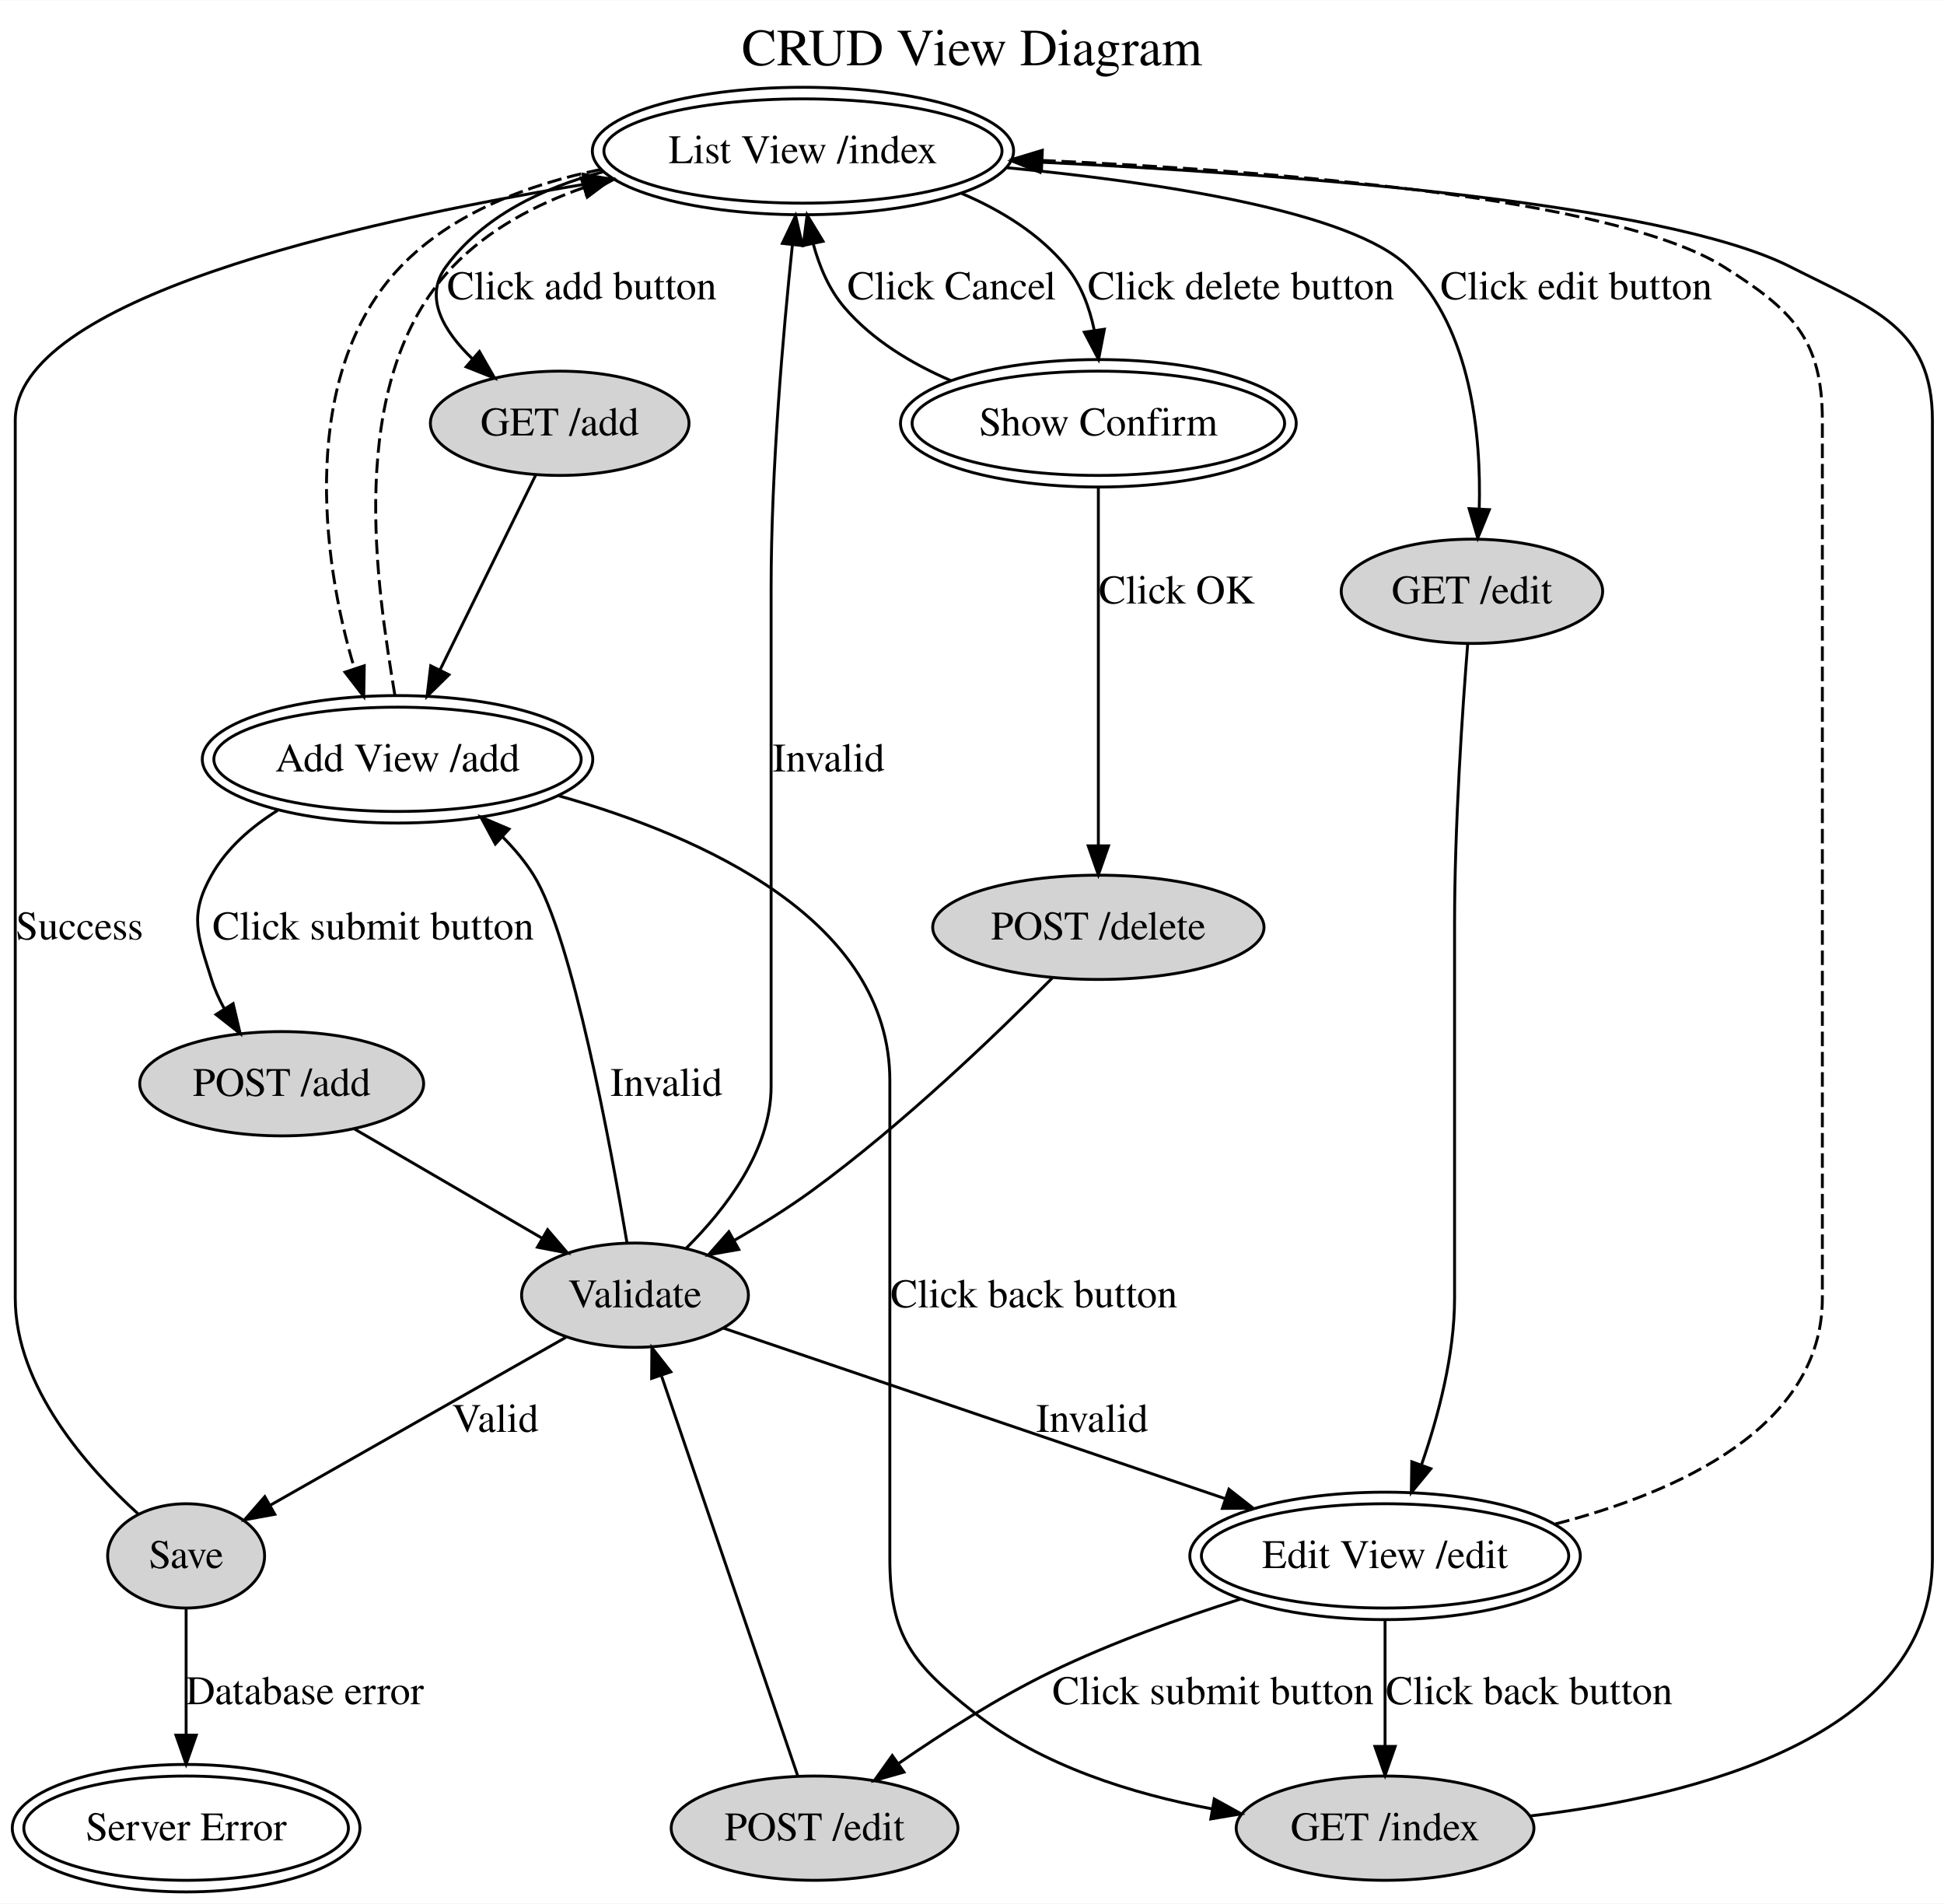
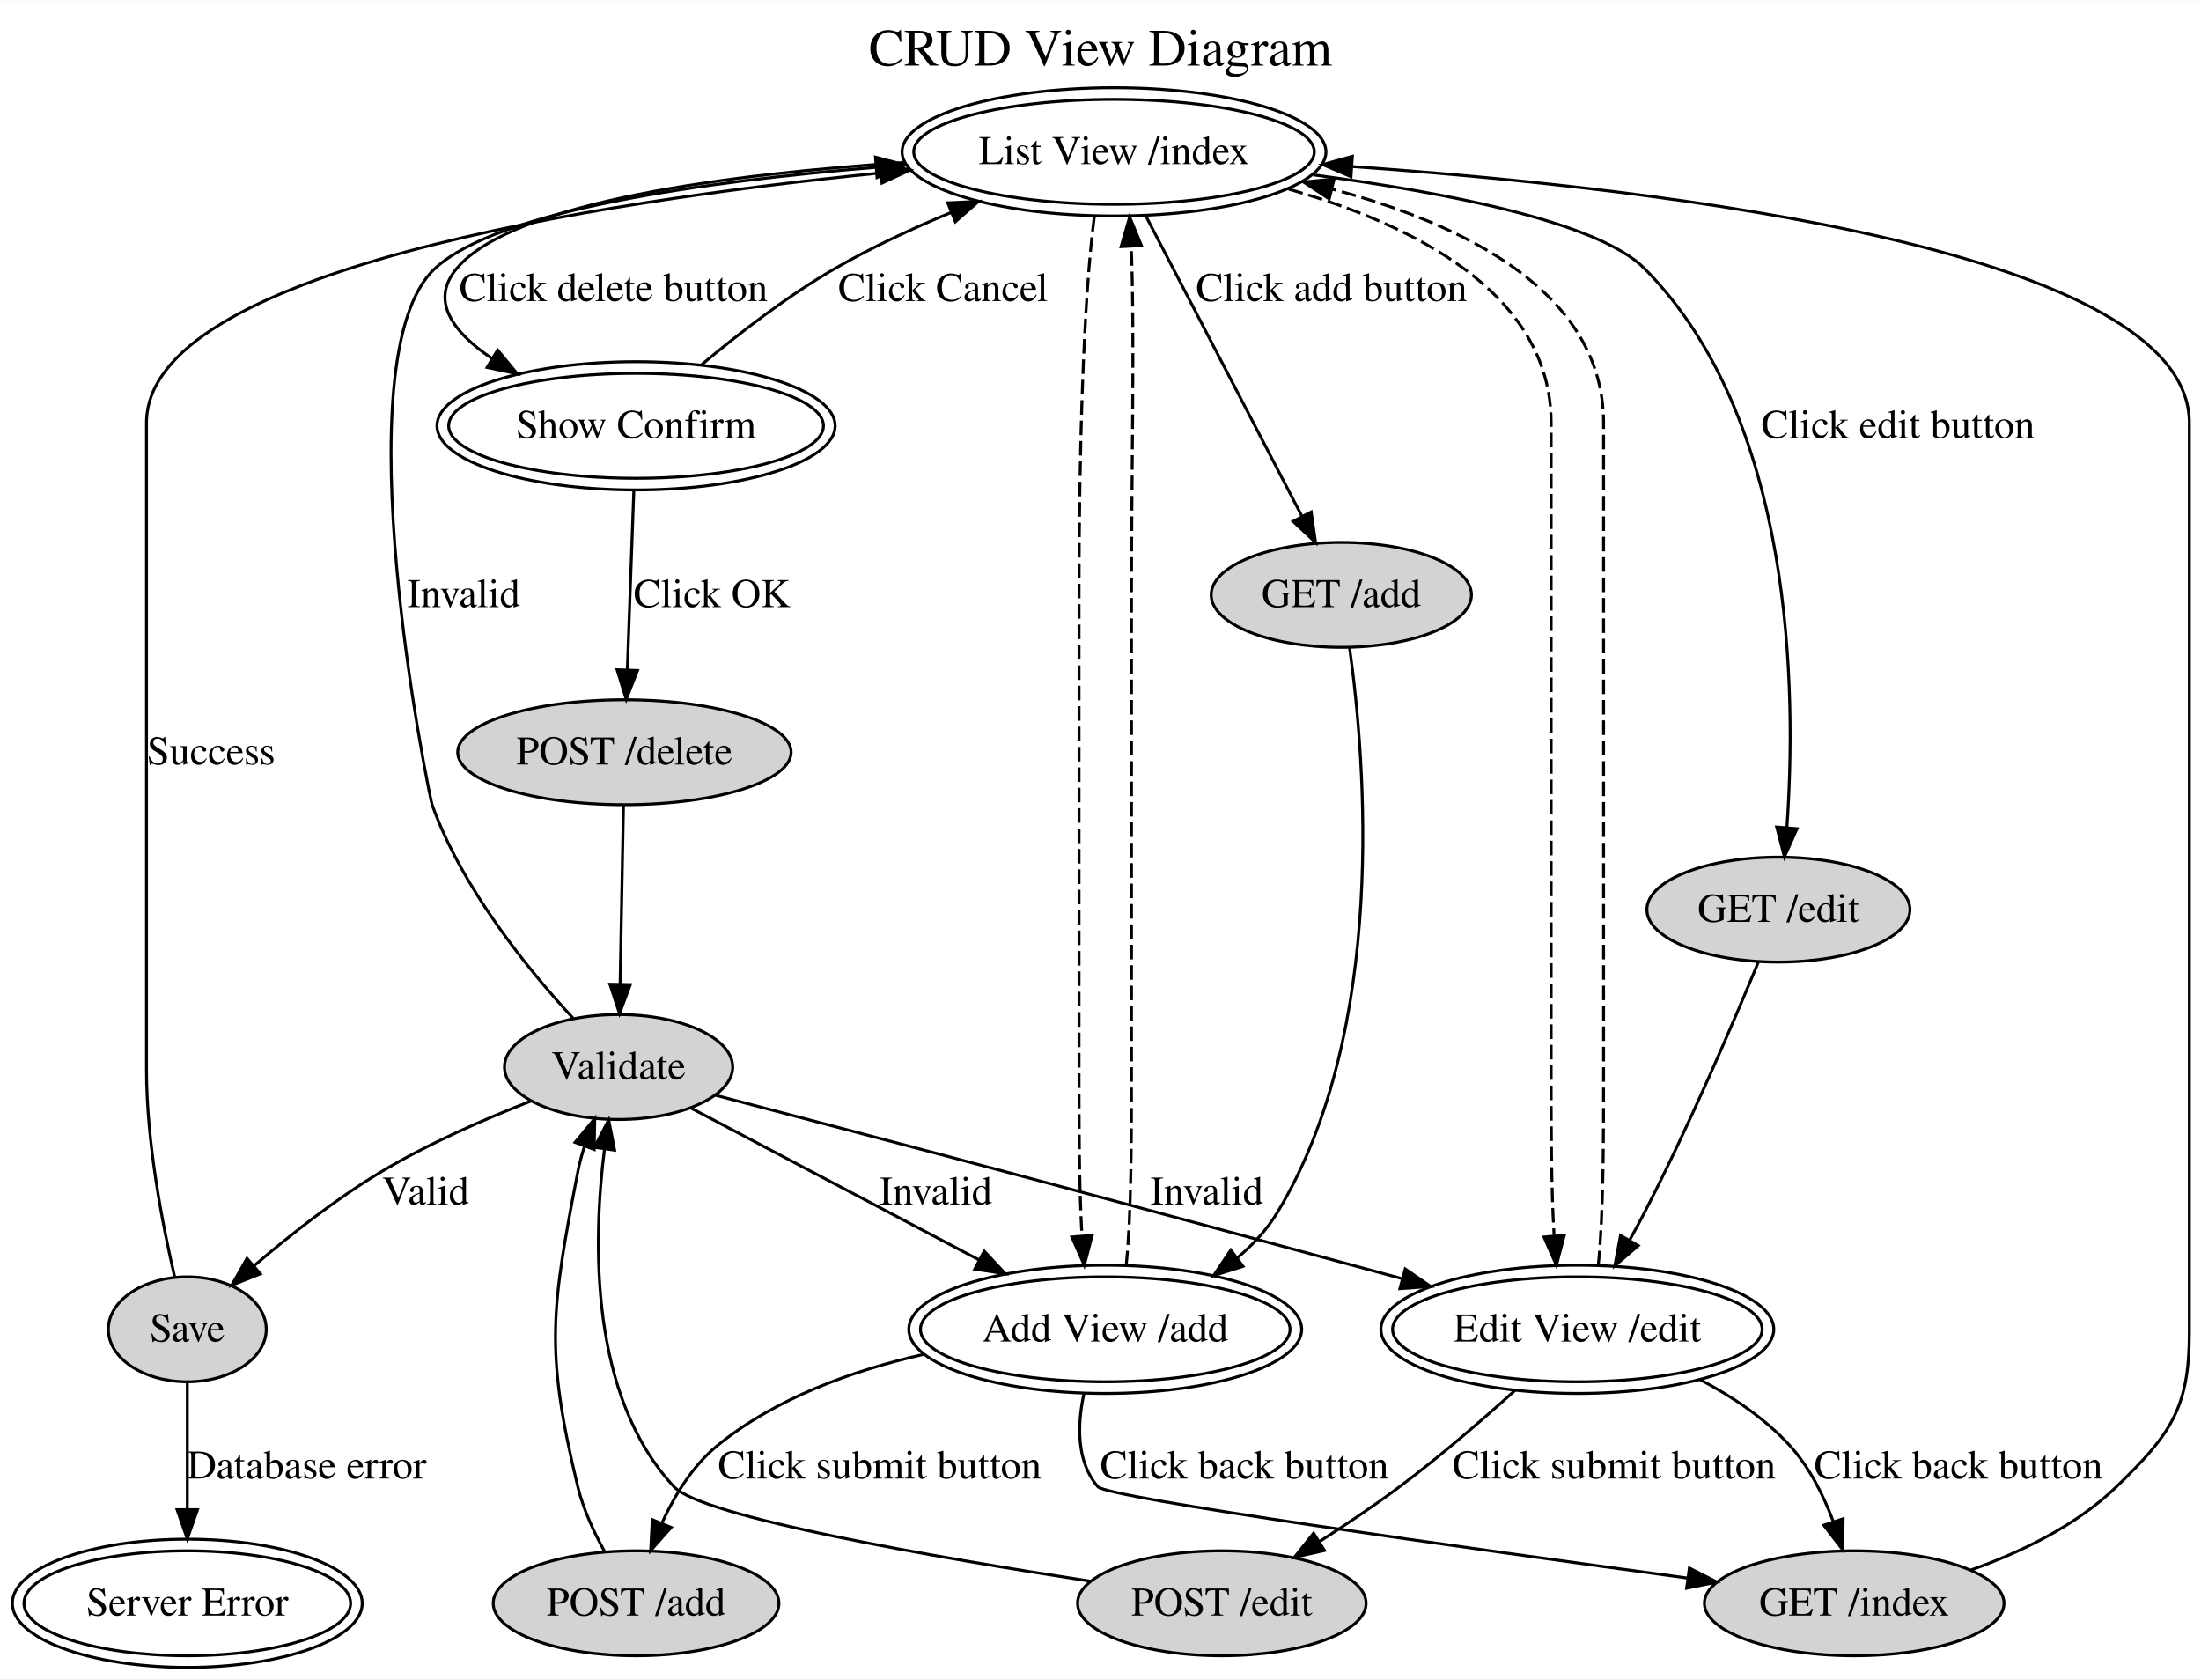
- <svg xmlns="http://www.w3.org/2000/svg" width="671pt" height="657pt" viewBox="0.00 0.00 671.27 657.00">
-   <g id="graph0" class="graph" transform="scale(1 1) rotate(0) translate(4 653)">
-     <polygon fill="white" stroke="none" points="-4,4 -4,-653 667.267,-653 667.267,4 -4,4" />
-     <text text-anchor="middle" x="331.634" y="-630.6" font-family="Times,serif" font-size="18.00">CRUD View Diagram</text>
+ <svg xmlns="http://www.w3.org/2000/svg" width="755pt" height="576pt" viewBox="0.00 0.00 755.27 576.00">
+   <g id="graph0" class="graph" transform="scale(1 1) rotate(0) translate(4 572)">
+     <polygon fill="white" stroke="none" points="-4,4 -4,-572 751.267,-572 751.267,4 -4,4" />
+     <text text-anchor="middle" x="373.634" y="-549.6" font-family="Times,serif" font-size="18.00">CRUD View Diagram</text>
    <g id="node1" class="node">
-       <ellipse fill="none" stroke="black" cx="273.267" cy="-601" rx="68.734" ry="18" />
-       <ellipse fill="none" stroke="black" cx="273.267" cy="-601" rx="72.727" ry="22" />
-       <text text-anchor="middle" x="273.267" y="-596.8" font-family="Times,serif" font-size="14.00">List View /index</text>
+       <ellipse fill="none" stroke="black" cx="378.267" cy="-520" rx="68.734" ry="18" />
+       <ellipse fill="none" stroke="black" cx="378.267" cy="-520" rx="72.727" ry="22" />
+       <text text-anchor="middle" x="378.267" y="-515.8" font-family="Times,serif" font-size="14.00">List View /index</text>
+     </g>
+     <g id="node3" class="node">
+       <ellipse fill="none" stroke="black" cx="214.267" cy="-426" rx="64.312" ry="18" />
+       <ellipse fill="none" stroke="black" cx="214.267" cy="-426" rx="68.322" ry="22" />
+       <text text-anchor="middle" x="214.267" y="-421.8" font-family="Times,serif" font-size="14.00">Show Confirm </text>
+     </g>
+     <g id="edge7" class="edge">
+       <path fill="none" stroke="black" d="M306.187,-516.339C247.798,-512.488 172.154,-503.064 152.736,-480 143.336,-468.835 151.599,-458.034 164.777,-449.128" />
+       <polygon fill="black" stroke="black" points="166.764,-452.016 173.504,-443.841 163.137,-446.029 166.764,-452.016" />
+       <text text-anchor="middle" x="206.533" y="-468.8" font-family="Times,serif" font-size="14.00">Click delete button</text>
+     </g>
+     <g id="node4" class="node">
+       <ellipse fill="none" stroke="black" cx="537.267" cy="-116" rx="63.416" ry="18" />
+       <ellipse fill="none" stroke="black" cx="537.267" cy="-116" rx="67.414" ry="22" />
+       <text text-anchor="middle" x="537.267" y="-111.8" font-family="Times,serif" font-size="14.00">Edit View /edit</text>
+     </g>
+     <g id="edge2" class="edge">
+       <path fill="none" stroke="black" stroke-dasharray="5,2" d="M438.201,-507.207C480.033,-495.31 528.267,-471.968 528.267,-427 528.267,-427 528.267,-427 528.267,-205 528.267,-186.201 528.267,-165.143 529.267,-148.341" />
+       <polygon fill="black" stroke="black" points="532.787,-148.224 530.078,-137.981 525.808,-147.677 532.787,-148.224" />
+     </g>
+     <g id="node5" class="node">
+       <ellipse fill="none" stroke="black" cx="375.267" cy="-116" rx="63.416" ry="18" />
+       <ellipse fill="none" stroke="black" cx="375.267" cy="-116" rx="67.414" ry="22" />
+       <text text-anchor="middle" x="375.267" y="-111.8" font-family="Times,serif" font-size="14.00">Add View /add</text>
+     </g>
+     <g id="edge1" class="edge">
+       <path fill="none" stroke="black" stroke-dasharray="5,2" d="M371.496,-497.64C367.685,-468.55 366.267,-414.842 366.267,-369 366.267,-369 366.267,-369 366.267,-205 366.267,-186.201 366.267,-165.143 367.267,-148.341" />
+       <polygon fill="black" stroke="black" points="370.787,-148.224 368.078,-137.981 363.808,-147.677 370.787,-148.224" />
+     </g>
+     <g id="node6" class="node">
+       <ellipse fill="lightgrey" stroke="black" cx="606.267" cy="-260" rx="45.141" ry="18" />
+       <text text-anchor="middle" x="606.267" y="-255.8" font-family="Times,serif" font-size="14.00">GET /edit</text>
+     </g>
+     <g id="edge6" class="edge">
+       <path fill="none" stroke="black" d="M446.676,-512.106C491.37,-506.189 544.305,-496.027 560.267,-480 611.791,-428.267 612.456,-334.465 609.168,-288.242" />
+       <polygon fill="black" stroke="black" points="612.64,-287.764 608.325,-278.088 605.664,-288.344 612.64,-287.764" />
+       <text text-anchor="middle" x="647.319" y="-421.8" font-family="Times,serif" font-size="14.00">Click edit button</text>
+     </g>
+     <g id="node8" class="node">
+       <ellipse fill="lightgrey" stroke="black" cx="456.267" cy="-368" rx="44.657" ry="18" />
+       <text text-anchor="middle" x="456.267" y="-363.8" font-family="Times,serif" font-size="14.00">GET /add</text>
+     </g>
+     <g id="edge5" class="edge">
+       <path fill="none" stroke="black" d="M389.113,-498.143C403.103,-471.239 427.444,-424.43 442.66,-395.167" />
+       <polygon fill="black" stroke="black" points="445.935,-396.457 447.443,-385.97 439.724,-393.227 445.935,-396.457" />
+       <text text-anchor="middle" x="452.929" y="-468.8" font-family="Times,serif" font-size="14.00">Click add button</text>
    </g>
    <g id="node2" class="node">
-       <ellipse fill="none" stroke="black" cx="133.267" cy="-391" rx="63.416" ry="18" />
-       <ellipse fill="none" stroke="black" cx="133.267" cy="-391" rx="67.414" ry="22" />
-       <text text-anchor="middle" x="133.267" y="-386.8" font-family="Times,serif" font-size="14.00">Add View /add</text>
-     </g>
-     <g id="edge1" class="edge">
-       <path fill="none" stroke="black" stroke-dasharray="5,2" d="M203.481,-594.638C178.442,-589.496 152.083,-579.664 134.267,-561 99.3,-524.368 106.872,-460.49 118.305,-422.636" />
-       <polygon fill="black" stroke="black" points="121.777,-423.287 121.601,-412.694 115.132,-421.085 121.777,-423.287" />
-     </g>
-     <g id="node5" class="node">
-       <ellipse fill="none" stroke="black" cx="375.267" cy="-507" rx="64.312" ry="18" />
-       <ellipse fill="none" stroke="black" cx="375.267" cy="-507" rx="68.322" ry="22" />
-       <text text-anchor="middle" x="375.267" y="-502.8" font-family="Times,serif" font-size="14.00">Show Confirm </text>
-     </g>
-     <g id="edge6" class="edge">
-       <path fill="none" stroke="black" d="M327.982,-586.388C341.573,-580.602 354.912,-572.445 364.267,-561 369.312,-554.828 372.222,-546.927 373.857,-539.12" />
-       <polygon fill="black" stroke="black" points="377.343,-539.47 375.345,-529.066 370.419,-538.446 377.343,-539.47" />
-       <text text-anchor="middle" x="424.533" y="-549.8" font-family="Times,serif" font-size="14.00">Click delete button</text>
-     </g>
-     <g id="node7" class="node">
-       <ellipse fill="lightgrey" stroke="black" cx="504.267" cy="-449" rx="45.141" ry="18" />
-       <text text-anchor="middle" x="504.267" y="-444.8" font-family="Times,serif" font-size="14.00">GET /edit</text>
-     </g>
-     <g id="edge5" class="edge">
-       <path fill="none" stroke="black" d="M343.641,-595.236C396.477,-590.172 462.911,-580.141 482.267,-561 504.146,-539.364 507.488,-502.653 506.786,-477.412" />
-       <polygon fill="black" stroke="black" points="510.279,-477.185 506.28,-467.374 503.288,-477.538 510.279,-477.185" />
-       <text text-anchor="middle" x="540.319" y="-549.8" font-family="Times,serif" font-size="14.00">Click edit button</text>
-     </g>
-     <g id="node9" class="node">
-       <ellipse fill="lightgrey" stroke="black" cx="189.267" cy="-507" rx="44.657" ry="18" />
-       <text text-anchor="middle" x="189.267" y="-502.8" font-family="Times,serif" font-size="14.00">GET /add</text>
-     </g>
-     <g id="edge4" class="edge">
-       <path fill="none" stroke="black" d="M204.216,-593.805C183.424,-588.324 162.749,-578.481 149.943,-561 142.261,-550.513 149.113,-538.911 159.124,-529.242" />
-       <polygon fill="black" stroke="black" points="161.542,-531.779 166.811,-522.587 156.96,-526.487 161.542,-531.779" />
-       <text text-anchor="middle" x="196.929" y="-549.8" font-family="Times,serif" font-size="14.00">Click add button</text>
-     </g>
-     <g id="edge2" class="edge">
-       <path fill="none" stroke="black" stroke-dasharray="5,2" d="M132.323,-413.262C126.539,-449.008 114.215,-521.137 152.267,-561 164.508,-573.823 180.782,-582.478 197.433,-588.306" />
-       <polygon fill="black" stroke="black" points="196.662,-591.734 207.252,-591.422 198.779,-585.061 196.662,-591.734" />
-     </g>
-     <g id="node6" class="node">
-       <ellipse fill="lightgrey" stroke="black" cx="474.267" cy="-22" rx="51.414" ry="18" />
-       <text text-anchor="middle" x="474.267" y="-17.8" font-family="Times,serif" font-size="14.00">GET /index</text>
-     </g>
-     <g id="edge7" class="edge">
-       <path fill="none" stroke="black" d="M188.932,-378.4C238.511,-364.426 303.267,-335.543 303.267,-280 303.267,-280 303.267,-280 303.267,-115 303.267,-88.149 311.205,-78.655 332.267,-62 355.664,-43.499 387.229,-33.761 414.658,-28.641" />
-       <polygon fill="black" stroke="black" points="415.282,-32.085 424.553,-26.956 414.107,-25.185 415.282,-32.085" />
-       <text text-anchor="middle" x="353.036" y="-201.8" font-family="Times,serif" font-size="14.00">Click back button</text>
-     </g>
-     <g id="node12" class="node">
-       <ellipse fill="lightgrey" stroke="black" cx="93.267" cy="-279" rx="49.026" ry="18" />
-       <text text-anchor="middle" x="93.267" y="-274.8" font-family="Times,serif" font-size="14.00">POST /add</text>
-     </g>
-     <g id="edge8" class="edge">
-       <path fill="none" stroke="black" d="M91.858,-373.361C82.761,-367.674 74.286,-360.323 69.04,-351 61.193,-337.056 64.27,-330.272 69.04,-315 70.108,-311.581 71.64,-308.202 73.422,-304.97" />
-       <polygon fill="black" stroke="black" points="76.499,-306.655 78.929,-296.343 70.598,-302.889 76.499,-306.655" />
-       <text text-anchor="middle" x="124.881" y="-328.8" font-family="Times,serif" font-size="14.00">Click submit button</text>
-     </g>
-     <g id="node3" class="node">
-       <ellipse fill="none" stroke="black" cx="474.267" cy="-116" rx="63.416" ry="18" />
-       <ellipse fill="none" stroke="black" cx="474.267" cy="-116" rx="67.414" ry="22" />
-       <text text-anchor="middle" x="474.267" y="-111.8" font-family="Times,serif" font-size="14.00">Edit View /edit</text>
-     </g>
-     <g id="edge3" class="edge">
-       <path fill="none" stroke="black" stroke-dasharray="5,2" d="M533.08,-127.017C575.478,-138.002 625.267,-160.397 625.267,-205 625.267,-508 625.267,-508 625.267,-508 625.267,-535.986 614.96,-546.105 591.267,-561 553.278,-584.882 436.853,-594.152 355.955,-597.742" />
-       <polygon fill="black" stroke="black" points="355.622,-594.253 345.779,-598.173 355.918,-601.247 355.622,-594.253" />
-     </g>
-     <g id="edge9" class="edge">
-       <path fill="none" stroke="black" d="M474.267,-93.662C474.267,-80.845 474.267,-64.402 474.267,-50.603" />
-       <polygon fill="black" stroke="black" points="477.767,-50.224 474.267,-40.224 470.767,-50.224 477.767,-50.224" />
-       <text text-anchor="middle" x="524.036" y="-64.8" font-family="Times,serif" font-size="14.00">Click back button</text>
-     </g>
-     <g id="node8" class="node">
-       <ellipse fill="lightgrey" stroke="black" cx="277.267" cy="-22" rx="49.51" ry="18" />
-       <text text-anchor="middle" x="277.267" y="-17.8" font-family="Times,serif" font-size="14.00">POST /edit</text>
-     </g>
-     <g id="edge10" class="edge">
-       <path fill="none" stroke="black" d="M424.417,-101.109C403.727,-94.587 379.761,-86.028 359.04,-76 340.709,-67.129 321.537,-54.882 306.368,-44.396" />
-       <polygon fill="black" stroke="black" points="308.128,-41.355 297.935,-38.464 304.1,-47.08 308.128,-41.355" />
-       <text text-anchor="middle" x="414.881" y="-64.8" font-family="Times,serif" font-size="14.00">Click submit button</text>
-     </g>
-     <g id="node4" class="node">
      <ellipse fill="none" stroke="black" cx="60.267" cy="-22" rx="56.051" ry="18" />
      <ellipse fill="none" stroke="black" cx="60.267" cy="-22" rx="60.035" ry="22" />
      <text text-anchor="middle" x="60.267" y="-17.8" font-family="Times,serif" font-size="14.00">Server Error </text>
    </g>
-     <g id="edge12" class="edge">
-       <path fill="none" stroke="black" d="M324.308,-521.753C310.749,-527.587 297.211,-535.733 287.567,-547 282.251,-553.211 278.892,-561.21 276.775,-569.102" />
-       <polygon fill="black" stroke="black" points="273.348,-568.391 274.705,-578.899 280.197,-569.838 273.348,-568.391" />
-       <text text-anchor="middle" x="324.617" y="-549.8" font-family="Times,serif" font-size="14.00">Click Cancel</text>
+     <g id="edge9" class="edge">
+       <path fill="none" stroke="black" d="M236.546,-446.808C249.387,-457.56 266.188,-470.547 282.567,-480 294.946,-487.145 308.888,-493.619 322.222,-499.149" />
+       <polygon fill="black" stroke="black" points="321.208,-502.514 331.792,-503.005 323.824,-496.021 321.208,-502.514" />
+       <text text-anchor="middle" x="319.617" y="-468.8" font-family="Times,serif" font-size="14.00">Click Cancel</text>
    </g>
    <g id="node11" class="node">
-       <ellipse fill="lightgrey" stroke="black" cx="375.267" cy="-333" rx="57.211" ry="18" />
-       <text text-anchor="middle" x="375.267" y="-328.8" font-family="Times,serif" font-size="14.00">POST /delete</text>
+       <ellipse fill="lightgrey" stroke="black" cx="210.267" cy="-314" rx="57.211" ry="18" />
+       <text text-anchor="middle" x="210.267" y="-309.8" font-family="Times,serif" font-size="14.00">POST /delete</text>
+     </g>
+     <g id="edge8" class="edge">
+       <path fill="none" stroke="black" d="M213.496,-403.791C212.859,-386.278 211.951,-361.304 211.26,-342.3" />
+       <polygon fill="black" stroke="black" points="214.753,-342.039 210.892,-332.172 207.758,-342.293 214.753,-342.039" />
+       <text text-anchor="middle" x="240.293" y="-363.8" font-family="Times,serif" font-size="14.00">Click OK</text>
+     </g>
+     <g id="edge3" class="edge">
+       <path fill="none" stroke="black" stroke-dasharray="5,2" d="M544.457,-137.981C546.267,-155.81 546.267,-182.083 546.267,-205 546.267,-427 546.267,-427 546.267,-427 546.267,-472.014 497.935,-495.357 453.057,-507.243" />
+       <polygon fill="black" stroke="black" points="452.115,-503.871 443.254,-509.679 453.803,-510.664 452.115,-503.871" />
+     </g>
+     <g id="node12" class="node">
+       <ellipse fill="lightgrey" stroke="black" cx="632.267" cy="-22" rx="51.414" ry="18" />
+       <text text-anchor="middle" x="632.267" y="-17.8" font-family="Times,serif" font-size="14.00">GET /index</text>
+     </g>
+     <g id="edge10" class="edge">
+       <path fill="none" stroke="black" d="M579.343,-98.756C590.49,-92.9 601.771,-85.365 610.267,-76 616.882,-68.709 621.668,-59.15 625.051,-50.161" />
+       <polygon fill="black" stroke="black" points="628.461,-50.998 628.298,-40.404 621.82,-48.787 628.461,-50.998" />
+       <text text-anchor="middle" x="668.036" y="-64.8" font-family="Times,serif" font-size="14.00">Click back button</text>
+     </g>
+     <g id="node13" class="node">
+       <ellipse fill="lightgrey" stroke="black" cx="415.267" cy="-22" rx="49.51" ry="18" />
+       <text text-anchor="middle" x="415.267" y="-17.8" font-family="Times,serif" font-size="14.00">POST /edit</text>
    </g>
    <g id="edge11" class="edge">
-       <path fill="none" stroke="black" d="M375.267,-484.909C375.267,-453.827 375.267,-395.698 375.267,-361.367" />
-       <polygon fill="black" stroke="black" points="378.767,-361.121 375.267,-351.121 371.767,-361.121 378.767,-361.121" />
-       <text text-anchor="middle" x="402.293" y="-444.8" font-family="Times,serif" font-size="14.00">Click OK</text>
+       <path fill="none" stroke="black" d="M515.891,-95.063C504.471,-84.767 489.974,-72.25 476.267,-62 467.571,-55.497 457.797,-48.941 448.664,-43.11" />
+       <polygon fill="black" stroke="black" points="450.488,-40.123 440.159,-37.765 446.764,-46.05 450.488,-40.123" />
+       <text text-anchor="middle" x="549.881" y="-64.8" font-family="Times,serif" font-size="14.00">Click submit button</text>
+     </g>
+     <g id="edge4" class="edge">
+       <path fill="none" stroke="black" stroke-dasharray="5,2" d="M382.457,-137.981C384.267,-155.81 384.267,-182.083 384.267,-205 384.267,-369 384.267,-369 384.267,-369 384.267,-410.008 385.402,-457.309 384.182,-487.653" />
+       <polygon fill="black" stroke="black" points="380.687,-487.467 383.647,-497.64 387.677,-487.842 380.687,-487.467" />
+     </g>
+     <g id="node9" class="node">
+       <ellipse fill="lightgrey" stroke="black" cx="214.267" cy="-22" rx="49.026" ry="18" />
+       <text text-anchor="middle" x="214.267" y="-17.8" font-family="Times,serif" font-size="14.00">POST /add</text>
    </g>
    <g id="edge13" class="edge">
-       <path fill="none" stroke="black" d="M524.42,-26.226C580.412,-32.867 663.267,-53.144 663.267,-115 663.267,-508 663.267,-508 663.267,-508 663.267,-540.08 642.88,-546.493 614.267,-561 570.43,-583.226 441.487,-593.002 355.327,-597.144" />
-       <polygon fill="black" stroke="black" points="355.129,-593.649 345.302,-597.61 355.454,-600.642 355.129,-593.649" />
+       <path fill="none" stroke="black" d="M313.017,-107.431C288.782,-101.927 262.08,-92.42 242.04,-76 233.691,-69.159 227.544,-59.14 223.187,-49.65" />
+       <polygon fill="black" stroke="black" points="226.307,-48.033 219.277,-40.107 219.83,-50.687 226.307,-48.033" />
+       <text text-anchor="middle" x="297.881" y="-64.8" font-family="Times,serif" font-size="14.00">Click submit button</text>
+     </g>
+     <g id="edge12" class="edge">
+       <path fill="none" stroke="black" d="M367.938,-93.901C365.634,-83.157 365.336,-70.587 372.729,-62 376.026,-58.171 499.393,-40.92 574.832,-30.688" />
+       <polygon fill="black" stroke="black" points="575.701,-34.102 585.141,-29.293 574.762,-27.166 575.701,-34.102" />
+       <text text-anchor="middle" x="423.036" y="-64.8" font-family="Times,serif" font-size="14.00">Click back button</text>
    </g>
    <g id="edge14" class="edge">
-       <path fill="none" stroke="black" d="M502.784,-430.633C501.007,-408.295 498.267,-368.287 498.267,-334 498.267,-334 498.267,-334 498.267,-205 498.267,-185.46 492.692,-164.312 486.915,-147.646" />
-       <polygon fill="black" stroke="black" points="490.071,-146.086 483.341,-137.903 483.499,-148.497 490.071,-146.086" />
+       <path fill="none" stroke="black" d="M599.351,-241.954C590.811,-221.299 575.536,-185.586 560.267,-156 558.669,-152.903 556.934,-149.708 555.158,-146.543" />
+       <polygon fill="black" stroke="black" points="558.149,-144.723 550.123,-137.806 552.084,-148.218 558.149,-144.723" />
    </g>
-     <g id="node13" class="node">
-       <ellipse fill="lightgrey" stroke="black" cx="215.267" cy="-206" rx="39.163" ry="18" />
-       <text text-anchor="middle" x="215.267" y="-201.8" font-family="Times,serif" font-size="14.00">Validate</text>
-     </g>
-     <g id="edge15" class="edge">
-       <path fill="none" stroke="black" d="M271.495,-39.944C260.713,-71.595 237.435,-139.928 224.466,-177.998" />
-       <polygon fill="black" stroke="black" points="221.012,-177.283 221.1,-187.878 227.638,-179.541 221.012,-177.283" />
-     </g>
-     <g id="edge16" class="edge">
-       <path fill="none" stroke="black" d="M181.004,-489.179C172.311,-471.483 158.455,-443.274 147.904,-421.797" />
-       <polygon fill="black" stroke="black" points="151.016,-420.193 143.465,-412.76 144.733,-423.279 151.016,-420.193" />
-     </g>
-     <g id="node10" class="node">
+     <g id="node7" class="node">
      <ellipse fill="lightgrey" stroke="black" cx="60.267" cy="-116" rx="27.096" ry="18" />
      <text text-anchor="middle" x="60.267" y="-111.8" font-family="Times,serif" font-size="14.00">Save</text>
    </g>
-     <g id="edge17" class="edge">
-       <path fill="none" stroke="black" d="M43.833,-130.375C26.375,-146.193 1.267,-174.282 1.267,-205 1.267,-508 1.267,-508 1.267,-508 1.267,-549.651 117.16,-576.126 197.649,-589.491" />
-       <polygon fill="black" stroke="black" points="197.339,-592.986 207.77,-591.134 198.46,-586.076 197.339,-592.986" />
-       <text text-anchor="middle" x="23.429" y="-328.8" font-family="Times,serif" font-size="14.00">Success</text>
+     <g id="edge15" class="edge">
+       <path fill="none" stroke="black" d="M55.914,-134.072C51.805,-151.709 46.267,-180.093 46.267,-205 46.267,-427 46.267,-427 46.267,-427 46.267,-479.062 199.8,-502.861 298.05,-512.761" />
+       <polygon fill="black" stroke="black" points="297.971,-516.27 308.264,-513.761 298.653,-509.303 297.971,-516.27" />
+       <text text-anchor="middle" x="68.429" y="-309.8" font-family="Times,serif" font-size="14.00">Success</text>
    </g>
-     <g id="edge18" class="edge">
+     <g id="edge16" class="edge">
      <path fill="none" stroke="black" d="M60.267,-97.695C60.267,-85.465 60.267,-68.729 60.267,-54.198" />
      <polygon fill="black" stroke="black" points="63.767,-54.103 60.267,-44.103 56.767,-54.103 63.767,-54.103" />
      <text text-anchor="middle" x="101.269" y="-64.8" font-family="Times,serif" font-size="14.00">Database error</text>
    </g>
-     <g id="edge19" class="edge">
-       <path fill="none" stroke="black" d="M359.398,-315.55C340.591,-296.552 307.814,-264.97 276.267,-242 267.902,-235.909 258.39,-230.015 249.408,-224.855" />
-       <polygon fill="black" stroke="black" points="251.099,-221.791 240.664,-219.96 247.679,-227.899 251.099,-221.791" />
+     <g id="edge17" class="edge">
+       <path fill="none" stroke="black" d="M459.095,-349.883C464.45,-311.87 472.378,-218.821 434.267,-156 430.716,-150.146 425.912,-144.991 420.57,-140.51" />
+       <polygon fill="black" stroke="black" points="422.543,-137.615 412.441,-134.422 418.347,-143.218 422.543,-137.615" />
+     </g>
+     <g id="node10" class="node">
+       <ellipse fill="lightgrey" stroke="black" cx="208.267" cy="-206" rx="39.163" ry="18" />
+       <text text-anchor="middle" x="208.267" y="-201.8" font-family="Times,serif" font-size="14.00">Validate</text>
+     </g>
+     <g id="edge18" class="edge">
+       <path fill="none" stroke="black" d="M203.452,-39.784C199.774,-46.429 196.125,-54.307 194.267,-62 183.001,-108.659 185.19,-122.866 194.267,-170 194.824,-172.892 195.618,-175.849 196.548,-178.758" />
+       <polygon fill="black" stroke="black" points="193.33,-180.146 200.089,-188.304 199.893,-177.711 193.33,-180.146" />
+     </g>
+     <g id="edge22" class="edge">
+       <path fill="none" stroke="black" d="M192.638,-222.756C177.252,-239.39 154.603,-267.155 144.267,-296 143.444,-298.296 112.36,-449.599 145.267,-480 167.008,-500.085 238.299,-509.919 296.356,-514.677" />
+       <polygon fill="black" stroke="black" points="296.415,-518.192 306.656,-515.48 296.959,-511.213 296.415,-518.192" />
+       <text text-anchor="middle" x="155.095" y="-363.8" font-family="Times,serif" font-size="14.00">Invalid</text>
+     </g>
+     <g id="edge21" class="edge">
+       <path fill="none" stroke="black" d="M241.351,-196.36C268.271,-189.314 307.24,-179.078 341.267,-170 386.758,-157.864 438.133,-143.965 476.87,-133.445" />
+       <polygon fill="black" stroke="black" points="478.206,-136.709 486.938,-130.71 476.37,-129.954 478.206,-136.709" />
+       <text text-anchor="middle" x="410.095" y="-158.8" font-family="Times,serif" font-size="14.00">Invalid</text>
    </g>
    <g id="edge20" class="edge">
-       <path fill="none" stroke="black" d="M118.25,-263.461C136.991,-252.554 162.798,-237.536 183.084,-225.73" />
-       <polygon fill="black" stroke="black" points="185.089,-228.613 191.971,-220.558 181.568,-222.563 185.089,-228.613" />
+       <path fill="none" stroke="black" d="M232.909,-192.015C258.921,-178.308 300.439,-156.431 331.941,-139.831" />
+       <polygon fill="black" stroke="black" points="333.737,-142.84 340.953,-135.082 330.474,-136.647 333.737,-142.84" />
+       <text text-anchor="middle" x="317.095" y="-158.8" font-family="Times,serif" font-size="14.00">Invalid</text>
+     </g>
+     <g id="edge19" class="edge">
+       <path fill="none" stroke="black" d="M178.27,-194.356C162.438,-188.193 142.976,-179.733 126.716,-170 111.24,-160.737 95.394,-148.238 83.06,-137.704" />
+       <polygon fill="black" stroke="black" points="85.34,-135.048 75.501,-131.119 80.743,-140.327 85.34,-135.048" />
+       <text text-anchor="middle" x="142.043" y="-158.8" font-family="Times,serif" font-size="14.00">Valid</text>
+     </g>
+     <g id="edge23" class="edge">
+       <path fill="none" stroke="black" d="M209.946,-295.969C209.633,-279.378 209.152,-253.883 208.785,-234.431" />
+       <polygon fill="black" stroke="black" points="212.283,-234.273 208.594,-224.341 205.284,-234.405 212.283,-234.273" />
    </g>
    <g id="edge24" class="edge">
-       <path fill="none" stroke="black" d="M233.036,-222.298C246.346,-235.536 262.267,-255.974 262.267,-278 262.267,-450 262.267,-450 262.267,-450 262.267,-491.109 266.428,-538.387 269.631,-568.698" />
-       <polygon fill="black" stroke="black" points="266.155,-569.111 270.716,-578.674 273.114,-568.354 266.155,-569.111" />
-       <text text-anchor="middle" x="282.095" y="-386.8" font-family="Times,serif" font-size="14.00">Invalid</text>
+       <path fill="none" stroke="black" d="M672.203,-33.38C689.29,-39.444 708.446,-48.612 722.267,-62 740.974,-80.121 747.267,-88.955 747.267,-115 747.267,-427 747.267,-427 747.267,-427 747.267,-485.764 568.855,-507.288 460.146,-514.948" />
+       <polygon fill="black" stroke="black" points="459.592,-511.478 449.852,-515.647 460.066,-518.462 459.592,-511.478" />
    </g>
-     <g id="edge22" class="edge">
-       <path fill="none" stroke="black" d="M212.516,-224.008C206.908,-257.31 193.556,-329.724 180.267,-351 177.318,-355.721 173.602,-360.146 169.558,-364.198" />
-       <polygon fill="black" stroke="black" points="167.05,-361.748 162.018,-371.072 171.766,-366.921 167.05,-361.748" />
-       <text text-anchor="middle" x="226.095" y="-274.8" font-family="Times,serif" font-size="14.00">Invalid</text>
-     </g>
-     <g id="edge23" class="edge">
-       <path fill="none" stroke="black" d="M245.74,-194.647C288.289,-180.19 366.216,-153.712 419.114,-135.739" />
-       <polygon fill="black" stroke="black" points="420.344,-139.018 428.686,-132.487 418.092,-132.39 420.344,-139.018" />
-       <text text-anchor="middle" x="373.095" y="-158.8" font-family="Times,serif" font-size="14.00">Invalid</text>
-     </g>
-     <g id="edge21" class="edge">
-       <path fill="none" stroke="black" d="M191.388,-191.443C163.956,-175.868 118.943,-150.313 89.454,-133.571" />
-       <polygon fill="black" stroke="black" points="90.892,-130.362 80.468,-128.468 87.436,-136.449 90.892,-130.362" />
-       <text text-anchor="middle" x="167.043" y="-158.8" font-family="Times,serif" font-size="14.00">Valid</text>
+     <g id="edge25" class="edge">
+       <path fill="none" stroke="black" d="M370.062,-29.592C317.594,-37.67 236.972,-51.565 227.267,-62 198.305,-93.14 199.405,-145.885 203.429,-177.873" />
+       <polygon fill="black" stroke="black" points="199.978,-178.465 204.866,-187.864 206.906,-177.468 199.978,-178.465" />
    </g>
  </g>
</svg>
